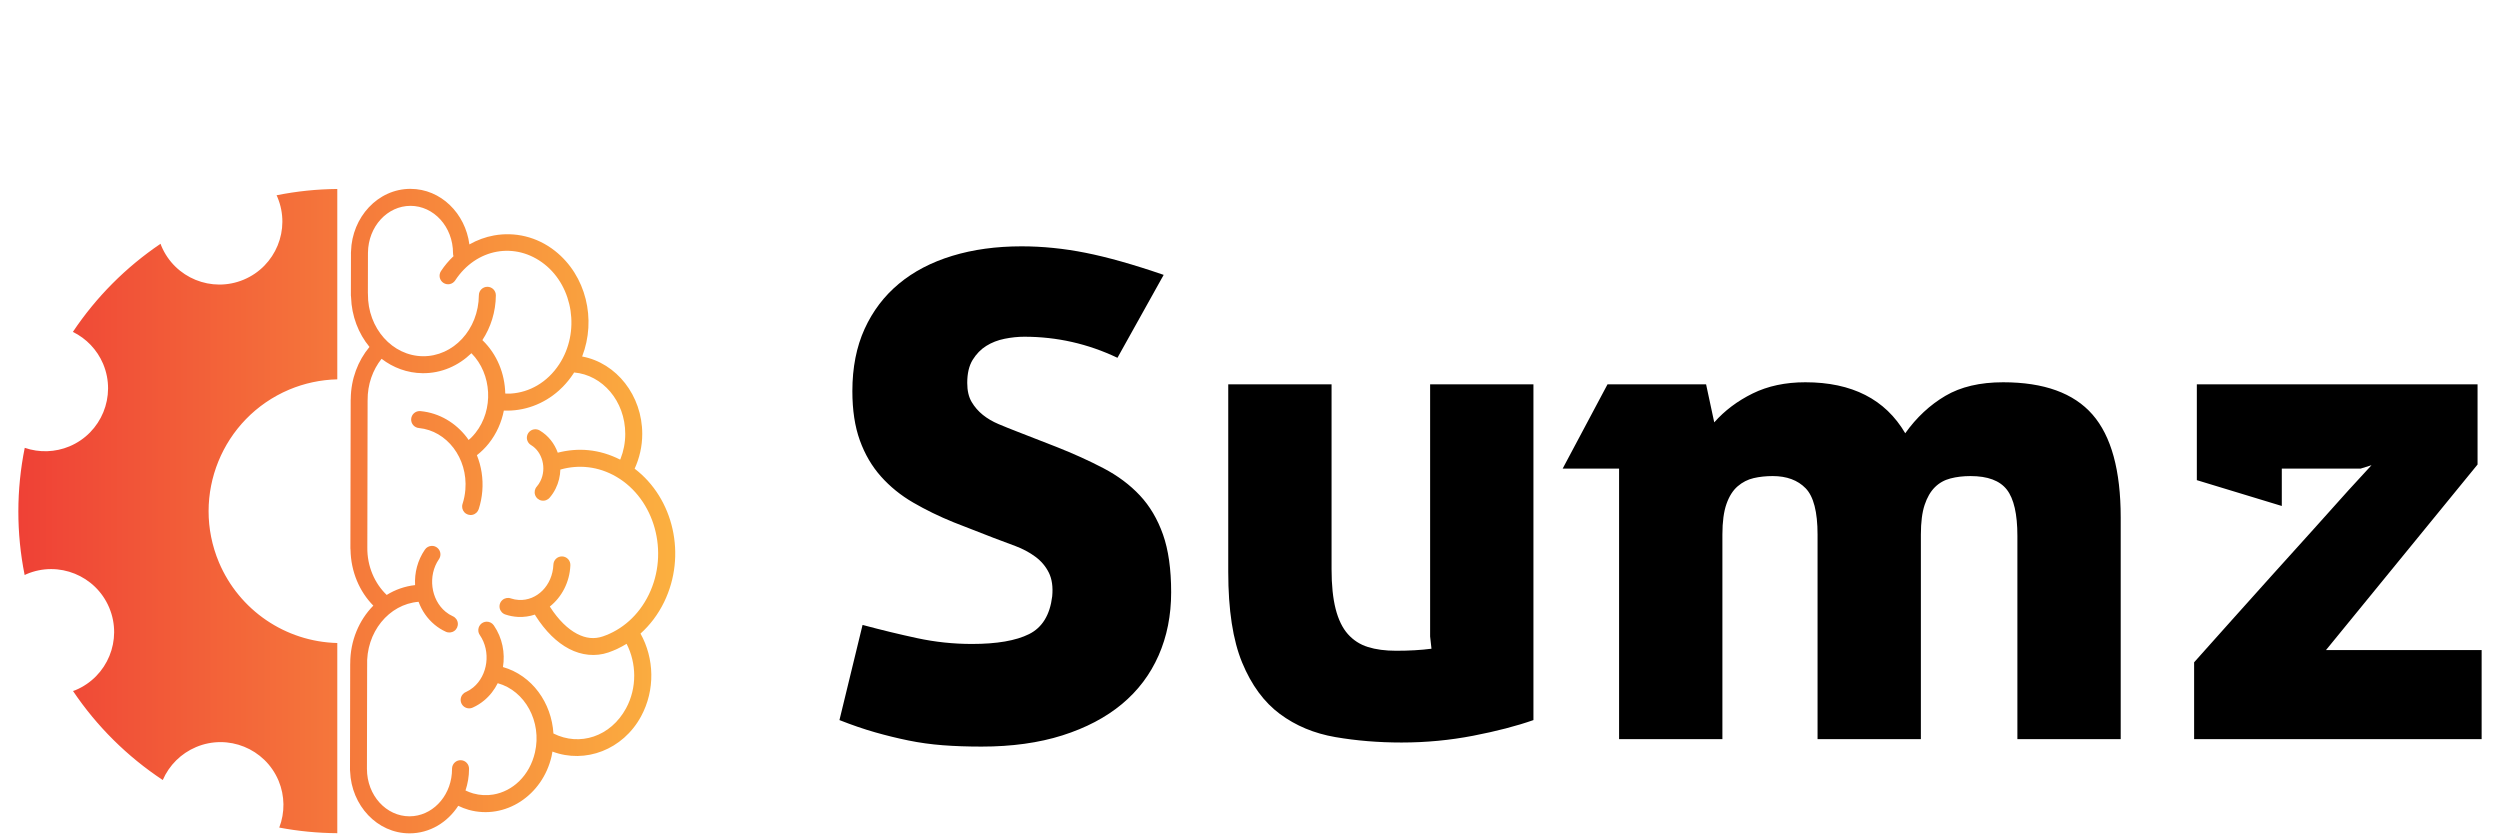
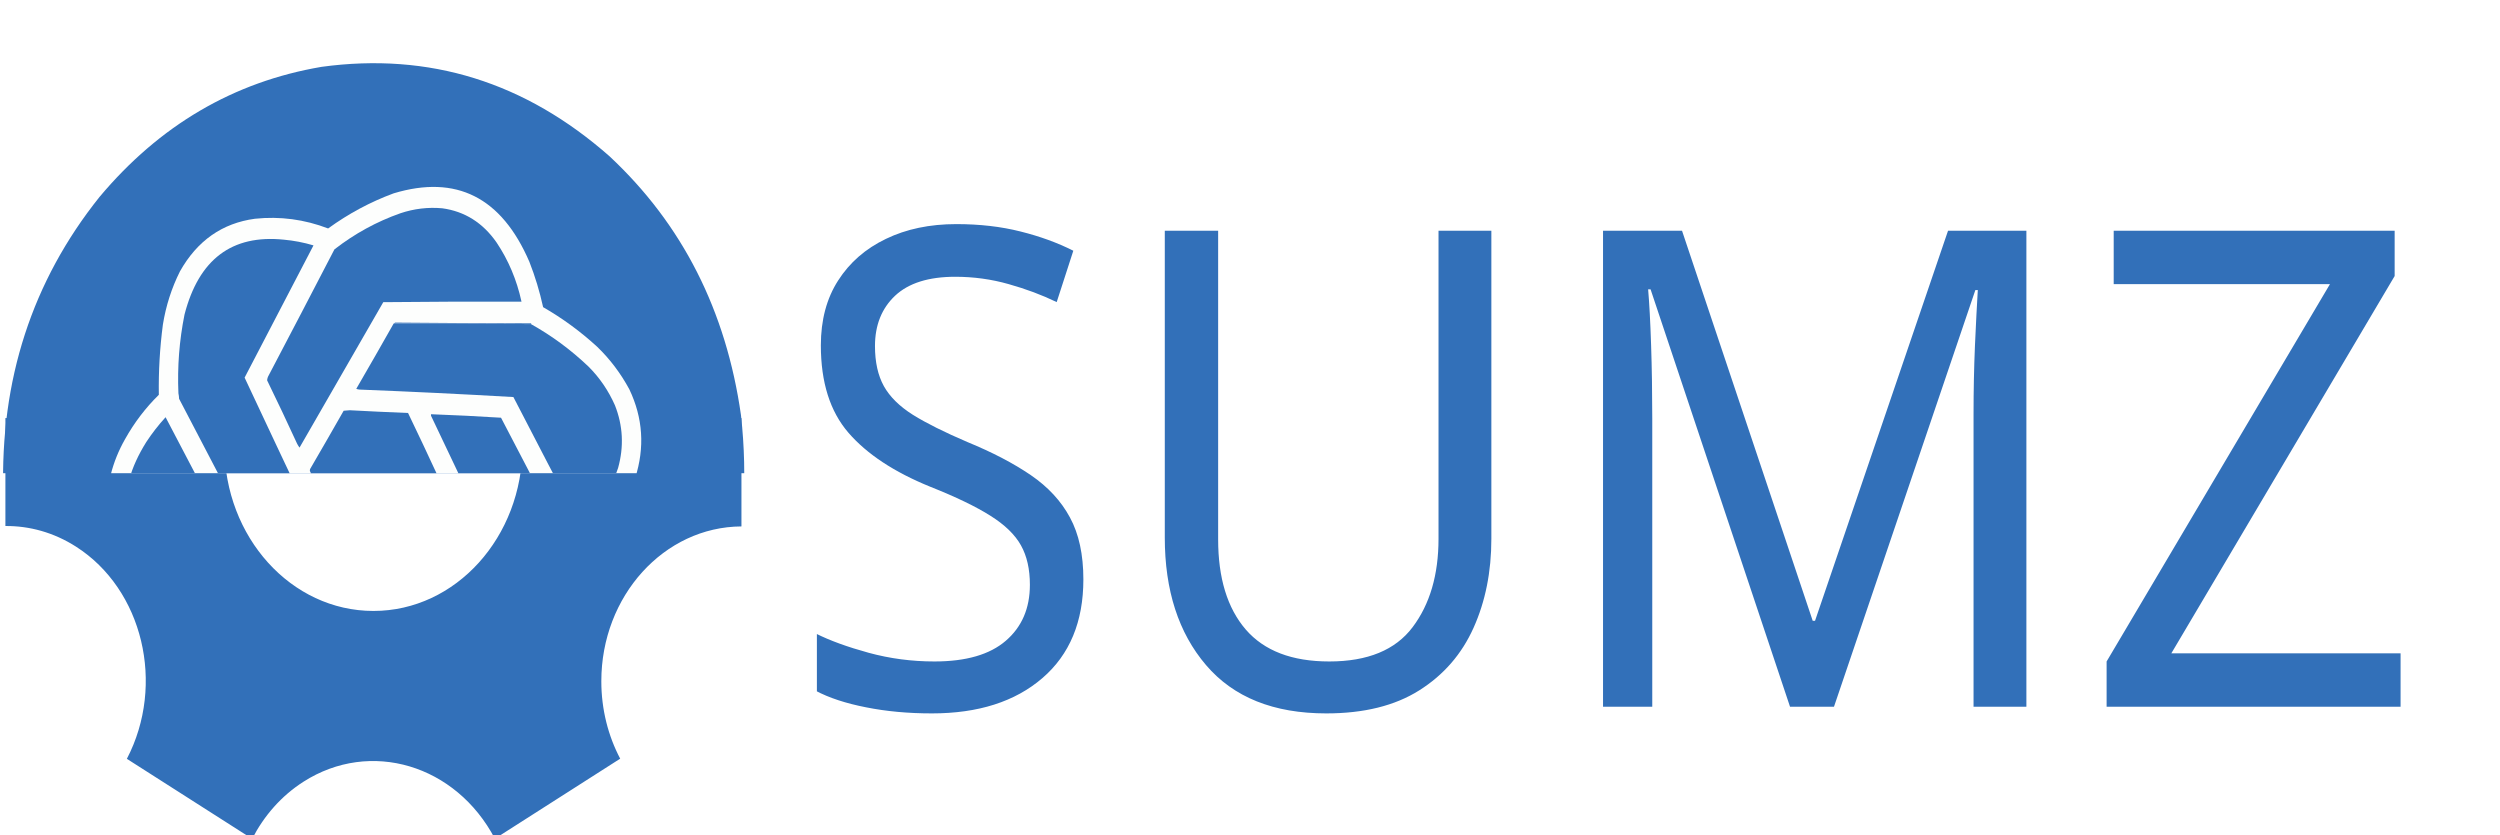
- <svg xmlns="http://www.w3.org/2000/svg" width="90" height="30" viewBox="0 0 300 101.491" class="css-1j8o68f" version="1.1" id="svg12">
-   <defs id="SvgjsDefs10989">
-     <linearGradient id="SvgjsLinearGradient10994">
-       <stop id="SvgjsStop10995" stop-color="#ef4136" offset="0" />
-       <stop id="SvgjsStop10996" stop-color="#fbb040" offset="1" />
-     </linearGradient>
-   </defs>
-   <g id="SvgjsG10990" featurekey="hmhgWD-0" transform="matrix(0.827779,0,0,0.827779,-1.498085,20.44879)" fill="url(#SvgjsLinearGradient10994)">
-     <path d="m59.5 3.082c-4.795 0-8.602 4.16-8.746 9.193a1.25 1.25 0 0 0-0.01 0.16v0.051 0.002c-2.12e-4 0.027-0.004 0.053-0.004 0.08a1.25 1.25 0 0 0 0.004 0.125l-0.012 6.062a1.25 1.25 0 0 0 0.027 0.27 1.25 1.25 0 0 0 0 0.006c0.088 2.786 1.089 5.342 2.709 7.309-1.697 2.033-2.723 4.707-2.754 7.625a1.25 1.25 0 0 0-0.012 0.18l-0.041 21.643a1.25 1.25 0 0 0 0 0.008c-3.4e-5 0.003 3.3e-5 0.005 0 0.008v0.164a1.25 1.25 0 0 0 0.018 0.215 1.25 1.25 0 0 0 0 0.008c0.058 3.216 1.313 6.136 3.356 8.213-2.113 2.135-3.4 5.177-3.398 8.484v0.002a1.25 1.25 0 0 0-0.006 0.121l-0.029 15.393a1.25 1.25 0 0 0 0 0.014c0 0.002-1e-6 0.004 0 0.006v0.156a1.25 1.25 0 0 0 0.018 0.225c0.189 4.991 3.977 9.1 8.742 9.1 2.987 0 5.589-1.618 7.166-4.051 0.492 0.234 1 0.442 1.537 0.592 5.393 1.499 10.865-2.125 12.193-7.873 0.054-0.233 0.09-0.466 0.129-0.699 4.827 1.821 10.372-0.265 13.033-5.17 2.117-3.903 1.951-8.559-0.076-12.191 1.391-1.247 2.581-2.804 3.471-4.631 3.343-6.865 1.417-15.253-4.334-19.629 0.706-1.55 1.119-3.279 1.119-5.115 0-5.654-3.788-10.445-8.842-11.391 2.112-5.442 0.607-11.91-4.006-15.543-2.675-2.106-5.914-2.814-8.961-2.268-1.26 0.226-2.482 0.678-3.623 1.322-0.591-4.563-4.201-8.174-8.668-8.174zm-10.766 0.018a47.453 47.453 0 0 0-8.94 0.928l0.006 0.004 0.002 0.002a9.264 9.264 0 0 1 0.111 0.238l0.025 0.062a9.264 9.264 0 0 1-4.973 12.109 9.264 9.264 0 0 1-12.115-4.951 9.264 9.264 0 0 1-0.121-0.328 47.453 47.453 0 0 0-12.898 12.963 9.264 9.264 0 0 1 4.436 4.674l0.027 0.064a9.264 9.264 0 0 1-4.973 12.107 9.264 9.264 0 0 1-6.574 0.213 47.453 47.453 0 0 0-0.014 18.713 9.264 9.264 0 0 1 0.295-0.139 9.264 9.264 0 0 1 12.133 4.906l0.027 0.064a9.264 9.264 0 0 1-4.973 12.105 9.264 9.264 0 0 1-0.363 0.131 47.453 47.453 0 0 0 13.203 13.094 9.264 9.264 0 0 1 4.887-4.842 9.264 9.264 0 0 1 12.135 4.906l0.027 0.064a9.264 9.264 0 0 1 0.09 6.869 47.453 47.453 0 0 0 8.539 0.826v-27.98a19.424 19.424 0 0 1-17.408-11.857 19.424 19.424 0 0 1 10.332-25.426 19.424 19.424 0 0 1 7.076-1.51v-28.012zm10.766 2.482c3.407 0 6.262 3.053 6.262 6.986a1.25 1.25 0 0 0 0.068 0.422c-0.678 0.644-1.302 1.37-1.844 2.197a1.25 1.25 0 1 0 2.092 1.369c3.092-4.723 8.867-5.748 13.127-2.393 4.26 3.355 5.272 10.002 2.18 14.725-1.758 2.685-4.399 4.144-7.119 4.314-0.273 0.017-0.547 0.005-0.82-0.004-0.062-2.905-1.192-5.772-3.367-7.863 1.227-1.869 1.961-4.138 1.984-6.58a1.25 1.25 0 1 0-2.5-0.025c-0.048 5.084-3.788 9.027-8.244 8.977-4.457-0.051-8.126-4.082-8.078-9.166a1.25 1.25 0 0 0-0.004-0.125 1.25 1.25 0 0 0-0.004-0.025l0.01-5.293 0.002-0.613c0.041-3.892 2.873-6.902 6.256-6.902zm8.973 21.689c3.012 3.038 3.31 8.29 0.594 11.713-0.216 0.272-0.442 0.524-0.68 0.756-0.108 0.105-0.224 0.192-0.336 0.289-0.087-0.124-0.166-0.253-0.258-0.373-1.634-2.135-4.022-3.601-6.799-3.871a1.25 1.25 0 0 0-0.123-0.008 1.25 1.25 0 0 0-0.119 2.496c4.081 0.397 7.202 4.402 6.824 9.07-0.059 0.73-0.2 1.427-0.412 2.082a1.25 1.25 0 1 0 2.379 0.768c0.271-0.839 0.451-1.726 0.525-2.648 0.151-1.861-0.146-3.663-0.795-5.277 0.633-0.494 1.224-1.067 1.75-1.73 1.142-1.439 1.876-3.106 2.215-4.836 2.914 0.127 5.822-0.905 8.111-2.957 0.198-0.177 0.39-0.362 0.578-0.555 0.565-0.577 1.085-1.221 1.549-1.93 0.035-0.053 0.062-0.109 0.096-0.162 4.168 0.358 7.527 4.197 7.527 9.037 0 1.307-0.248 2.544-0.691 3.66-0.017 0.043-0.041 0.082-0.059 0.125-1.5-0.762-3.071-1.23-4.65-1.387-1.53-0.151-3.059-0.014-4.529 0.367-0.476-1.33-1.372-2.499-2.639-3.26a1.25 1.25 0 0 0-0.715-0.186 1.25 1.25 0 0 0-0.572 2.328c1.649 0.99 2.32 3.403 1.371 5.303-0.148 0.297-0.324 0.56-0.52 0.789a1.25 1.25 0 1 0 1.9 1.623c0.33-0.386 0.618-0.819 0.855-1.295 0.449-0.898 0.674-1.862 0.703-2.818 2.682-0.766 5.597-0.49 8.254 1.066 5.612 3.287 7.801 11.083 4.758 17.334-1.509 3.098-3.98 5.197-6.754 6.143-1.248 0.426-2.485 0.312-3.814-0.383s-2.721-2.014-3.977-3.977a1.25 1.25 0 0 0-0.02-0.029c1.752-1.386 2.922-3.583 3.025-6.059a1.25 1.25 0 0 0-1.215-1.318 1.25 1.25 0 0 0-1.283 1.215c-0.128 3.081-2.439 5.323-5.07 5.191-0.411-0.021-0.805-0.098-1.182-0.225a1.251 1.251 0 1 0-0.797 2.371c0.588 0.198 1.211 0.317 1.853 0.35 0.866 0.043 1.697-0.085 2.477-0.342a1.25 1.25 0 0 0 0.105 0.193c1.43 2.235 3.089 3.887 4.924 4.846 1.835 0.959 3.878 1.182 5.779 0.533 0.932-0.318 1.828-0.751 2.682-1.273 1.459 2.842 1.556 6.473-0.078 9.486-2.268 4.181-6.834 5.646-10.688 3.707-0.271-4.508-3.128-8.544-7.426-9.775 0.339-2.074-0.082-4.286-1.336-6.117a1.25 1.25 0 0 0-1.062-0.559 1.25 1.25 0 0 0-1.217 1.43 1.25 1.25 0 0 0 0.023 0.123 1.25 1.25 0 0 0 0.191 0.418c1.656 2.418 1.187 5.928-0.979 7.711-0.339 0.279-0.694 0.499-1.059 0.664a1.25 1.25 0 1 0 1.031 2.275c0.567-0.257 1.112-0.594 1.617-1.01 0.868-0.715 1.54-1.593 2.023-2.559a1.25 1.25 0 0 0 0.023 0.008c3.983 1.107 6.501 5.648 5.453 10.184-0.786 3.401-3.263 5.713-6.133 6.189-0.239 0.04-0.481 0.068-0.725 0.082-0.488 0.028-0.985 0.001-1.482-0.08-0.249-0.041-0.497-0.095-0.746-0.164-0.395-0.11-0.768-0.263-1.131-0.436 0.331-1 0.52-2.07 0.52-3.184a1.25 1.25 0 0 0-2.498-0.088 1.25 1.25 0 0 0-0.002 0.088c0 3.688-2.51 6.601-5.631 6.951-0.208 0.023-0.418 0.035-0.631 0.035-3.405 0-6.257-3.05-6.26-6.981-1e-6 -0.002 0-0.004 0-0.006l0.029-14.947a1.25 1.25 0 0 0 0.002-0.154c-0.216-5 3.212-9.125 7.566-9.473 0.477 1.292 1.27 2.471 2.379 3.385 0.505 0.416 1.048 0.755 1.615 1.012a1.25 1.25 0 1 0 1.031-2.277c-0.365-0.165-0.72-0.385-1.059-0.664-2.165-1.783-2.634-5.293-0.979-7.711a1.25 1.25 0 0 0-1.041-1.971 1.25 1.25 0 0 0-1.022 0.559c-1.073 1.567-1.537 3.412-1.438 5.211-1.517 0.169-2.928 0.674-4.176 1.447-1.756-1.68-2.887-4.186-2.85-7.004l0.02-10.695 0.021-10.838a1.25 1.25 0 0 0 0.002-0.1c-0.022-2.354 0.765-4.493 2.053-6.107 1.701 1.308 3.773 2.093 6.031 2.119 2.771 0.032 5.28-1.095 7.184-2.936z" id="path6" />
-   </g>
-   <g id="SvgjsG10991" featurekey="1RRcwp-0" transform="matrix(4.139081,0,0,4.139081,97.59891,7.235049)" fill="#000000">
-     <path d="M3.94 13.62 c-0.427 -0.173 -0.823 -0.367 -1.19 -0.58 s-0.683 -0.47 -0.95 -0.77 s-0.473 -0.653 -0.62 -1.06 s-0.22 -0.89 -0.22 -1.45 c0 -0.693 0.12 -1.303 0.36 -1.83 s0.577 -0.97 1.01 -1.33 s0.957 -0.633 1.57 -0.82 s1.293 -0.28 2.04 -0.28 c0.613 0 1.24 0.063 1.88 0.19 s1.407 0.343 2.3 0.65 l-1.36 2.44 c-0.867 -0.413 -1.78 -0.62 -2.74 -0.62 c-0.187 0 -0.38 0.02 -0.58 0.06 s-0.38 0.11 -0.54 0.21 s-0.293 0.237 -0.4 0.41 s-0.16 0.4 -0.16 0.68 c0 0.227 0.043 0.413 0.13 0.56 s0.197 0.273 0.33 0.38 s0.287 0.197 0.46 0.27 s0.347 0.143 0.52 0.21 l1.18 0.46 c0.507 0.2 0.97 0.41 1.39 0.63 s0.777 0.487 1.07 0.8 s0.52 0.697 0.68 1.15 s0.24 1.02 0.24 1.7 s-0.123 1.3 -0.37 1.86 s-0.607 1.037 -1.08 1.43 s-1.057 0.7 -1.75 0.92 s-1.487 0.33 -2.38 0.33 c-0.413 0 -0.793 -0.013 -1.14 -0.04 s-0.683 -0.073 -1.01 -0.14 s-0.653 -0.147 -0.98 -0.24 s-0.677 -0.213 -1.05 -0.36 l0.68 -2.8 c0.547 0.147 1.083 0.277 1.61 0.39 s1.063 0.17 1.61 0.17 c0.733 0 1.293 -0.097 1.68 -0.29 s0.613 -0.563 0.68 -1.11 c0.027 -0.28 -0.007 -0.513 -0.1 -0.7 s-0.227 -0.343 -0.4 -0.47 s-0.367 -0.23 -0.58 -0.31 l-0.64 -0.24 z M12.02 9.56 l3.04 -0 l0 5.44 c0 0.467 0.04 0.857 0.12 1.17 s0.2 0.56 0.36 0.74 s0.357 0.307 0.59 0.38 s0.51 0.11 0.83 0.11 c0.387 0 0.733 -0.02 1.04 -0.06 l-0.04 -0.36 l0 -7.42 l3.04 0 l0 9.88 c-0.493 0.173 -1.083 0.327 -1.77 0.46 s-1.39 0.2 -2.11 0.2 c-0.68 0 -1.33 -0.053 -1.95 -0.16 s-1.163 -0.333 -1.63 -0.68 s-0.837 -0.85 -1.11 -1.51 s-0.41 -1.55 -0.41 -2.67 l0 -5.52 z M23.52 12.04 l-1.66 0 l1.32 -2.48 l2.9 0 l0.24 1.12 c0.307 -0.347 0.683 -0.63 1.13 -0.85 s0.963 -0.33 1.55 -0.33 c1.373 0 2.353 0.5 2.94 1.5 c0.333 -0.467 0.727 -0.833 1.18 -1.1 s1.02 -0.4 1.7 -0.4 c1.2 0 2.077 0.317 2.63 0.95 s0.83 1.643 0.83 3.03 l0 6.52 l-3.04 0 l0 -5.98 c0 -0.64 -0.103 -1.093 -0.31 -1.36 s-0.563 -0.4 -1.07 -0.4 c-0.213 0 -0.41 0.023 -0.59 0.07 s-0.333 0.133 -0.46 0.26 s-0.227 0.3 -0.3 0.52 s-0.11 0.51 -0.11 0.87 l0 6.02 l-3.04 0 l0 -6.02 c0 -0.667 -0.117 -1.12 -0.35 -1.36 s-0.557 -0.36 -0.97 -0.36 c-0.2 0 -0.387 0.02 -0.56 0.06 s-0.33 0.12 -0.47 0.24 s-0.25 0.293 -0.33 0.52 s-0.12 0.527 -0.12 0.9 l0 6.02 l-3.04 0 l0 -7.96 z M44.32 17.38 l4.58 0 l0 2.62 l-8.46 0 l0 -2.26 l0.33 -0.37 l0.84 -0.94 l1.13 -1.26 l1.2 -1.33 l1.04 -1.16 l0.68 -0.74 l-0.32 0.1 l-2.32 0 l0 1.1 l-2.5 -0.76 l0 -2.82 l8.26 0 l0 2.36 z" id="path9" />
+ <svg xmlns="http://www.w3.org/2000/svg" width="100%" height="100%" viewBox="0 0 500 167" version="1.1" xml:space="preserve" style="fill-rule:evenodd;clip-rule:evenodd;stroke-linejoin:round;stroke-miterlimit:2;">
+   <g transform="matrix(5.55556,0,0,5.55556,0,0)">
+     <g transform="matrix(0.296929,0,0,0.333333,-49.7893,-88.7814)">
+       <g transform="matrix(1.83727e-17,-0.300049,0.304502,1.86454e-17,149.961,406.936)">
+         <g transform="matrix(9.15833,0,-1.12885e-31,9.15833,161.46,60.3522)">
+           <clipPath id="_clip1">
+             <rect x="0.565" y="-0.001" width="16.536" height="32" />
+           </clipPath>
+           <g clip-path="url(#_clip1)">
+             <path d="M29.181,19.07C27.502,16.162 28.512,12.436 31.436,10.742L28.291,5.295C27.393,5.822 26.348,6.124 25.233,6.124C21.872,6.124 19.148,3.382 19.148,-0.001L12.859,-0.001C12.867,1.043 12.607,2.102 12.048,3.069C10.369,5.977 6.637,6.966 3.709,5.28L0.565,10.727C1.47,11.242 2.254,11.995 2.811,12.961C4.487,15.864 3.483,19.584 0.57,21.28L3.715,26.727C4.61,26.205 5.65,25.907 6.759,25.907C10.109,25.907 12.826,28.632 12.843,31.999L19.132,31.999C19.129,30.965 19.391,29.919 19.943,28.961C21.619,26.058 25.342,25.067 28.268,26.742L31.413,21.295C30.514,20.78 29.735,20.029 29.181,19.069L29.181,19.07ZM16,22.479C12.422,22.479 9.521,19.578 9.521,16C9.521,12.422 12.422,9.521 16,9.521C19.578,9.521 22.479,12.422 22.479,16C22.479,19.578 19.578,22.479 16,22.479Z" style="fill:rgb(50,112,185);fill-rule:nonzero;" />
+           </g>
+         </g>
+         <g transform="matrix(0.179267,0,-3.08149e-33,0.179267,126.304,35.0292)">
+           <clipPath id="_clip2">
+             <rect x="959.102" y="136.015" width="823.207" height="1646.23" />
+           </clipPath>
+           <g clip-path="url(#_clip2)">
+             <path d="M919.5,136.5C1146.37,129.384 1344.37,200.55 1513.5,350C1657.75,483.643 1744.92,648.143 1775,843.5C1804.54,1082.71 1744.54,1296.05 1595,1483.5C1458.62,1644.81 1285.45,1741.98 1075.5,1775C821.65,1805.92 598.983,1737.92 407.5,1571C241.747,1416.97 151.58,1226.47 137,999.5C129.168,773.948 199.168,576.948 347,408.5C486.996,256.911 659.829,167.744 865.5,141C883.664,139.617 901.664,138.117 919.5,136.5Z" style="fill:rgb(50,112,185);" />
+             <path d="M879.5,365.5C932.959,364.698 982.293,378.531 1027.5,407C1060.73,427.549 1090.4,452.549 1116.5,482C1163.75,481.199 1210.75,484.199 1257.5,491C1295.3,497.736 1330.97,510.403 1364.5,529C1425.99,567.4 1461.15,622.9 1470,695.5C1475.25,751.11 1468.75,805.276 1450.5,858C1480.24,903.317 1503.74,951.817 1521,1003.5C1558.96,1142.71 1513.13,1243.21 1383.5,1305C1354.08,1317.78 1323.74,1327.94 1292.5,1335.5C1270.22,1378.42 1243.72,1418.42 1213,1455.5C1188.19,1483.96 1159.69,1507.79 1127.5,1527C1070.06,1557.26 1010.73,1561.6 949.5,1540C891.856,1517.18 842.523,1482.51 801.5,1436C743.429,1439.2 686.096,1434.2 629.5,1421C509.474,1387.49 448.807,1308.33 447.5,1183.5C447.795,1142.47 454.295,1102.47 467,1063.5C467.667,1061.83 467.667,1060.17 467,1058.5C435.217,1010.59 411.217,958.926 395,903.5C363.671,780.039 403.171,687.206 513.5,625C549.424,606.304 587.09,592.471 626.5,583.5C653.128,530.232 687.128,482.232 728.5,439.5C757.16,411.002 790.493,389.835 828.5,376C845.253,370.617 862.253,367.117 879.5,365.5Z" style="fill:rgb(253,254,253);" />
+             <path d="M659.5,915.5L659.5,614.5C681.482,567.043 709.648,523.71 744,484.5C827.478,393.928 919.978,383.761 1021.5,454C1039.29,466.914 1055.95,481.247 1071.5,497C983.675,548.171 895.508,599.004 807,649.5C801.361,765.83 795.861,882.163 790.5,998.5C746.974,970.573 703.307,942.906 659.5,915.5Z" style="fill:rgb(50,112,185);" />
+             <path d="M1119.5,525.5C1172.82,522.956 1225.49,527.456 1277.5,539C1388.47,570.689 1438.64,644.189 1428,759.5C1426.16,781.87 1422.33,803.87 1416.5,825.5C1327.97,774.648 1239.47,723.648 1151,672.5C1060.38,719.482 969.875,766.648 879.5,814C866.892,820.472 854.225,826.638 841.5,832.5C843.362,780.823 845.528,729.156 848,677.5C934.816,627.18 1021.65,577.013 1108.5,527C1112.36,526.823 1116.02,526.323 1119.5,525.5Z" style="fill:rgb(50,112,185);" />
+             <path d="M659.5,614.5L659.5,915.5C658.751,914.469 658.085,913.302 657.5,912C658.166,812.736 658.832,713.569 659.5,614.5Z" style="fill:rgb(50,112,185);" />
+             <path d="M611.5,631.5L615.5,631.5C615.167,733.836 615.5,836.169 616.5,938.5C714.167,1000.67 811.833,1062.83 909.5,1125C863.369,1148.57 817.369,1172.4 771.5,1196.5C684.276,1147.22 597.276,1097.38 510.5,1047C478.146,1000.45 453.646,949.954 437,895.5C409.521,800.756 436.355,726.256 517.5,672C547.148,654.336 578.481,640.836 611.5,631.5Z" style="fill:rgb(50,112,185);" />
+             <path d="M1145.5,722.5C1149.11,722.799 1152.44,723.965 1155.5,726C1239.61,774.892 1323.94,823.558 1408.5,872C1440.08,917.004 1464.24,965.838 1481,1018.5C1490.22,1048.83 1493.56,1079.83 1491,1111.5C1484.83,1161.36 1462,1201.53 1422.5,1232C1386.71,1258.56 1347.05,1277.06 1303.5,1287.5C1303.83,1185.16 1303.5,1082.83 1302.5,980.5C1205.17,918.5 1107.83,856.5 1010.5,794.5C1012.96,792.433 1015.62,790.599 1018.5,789C1061.21,767.314 1103.54,745.147 1145.5,722.5Z" style="fill:rgb(50,112,185);" />
+             <path d="M963.5,817.5C964.873,817.343 966.207,817.51 967.5,818C1006.37,843.031 1045.37,867.864 1084.5,892.5C1084.83,897 1085.17,901.5 1085.5,906C1083.38,949.153 1081.54,992.32 1080,1035.5C1038.13,1057.85 995.96,1079.85 953.5,1101.5C913.736,1076.78 874.069,1051.78 834.5,1026.5C833.77,1006.84 833.937,987.174 835,967.5C836.306,939.154 837.806,910.82 839.5,882.5C881.179,861.329 922.512,839.662 963.5,817.5Z" style="fill:rgb(50,112,185);" />
+             <path d="M1259.5,1003.5C1259.83,1105.21 1259.5,1206.87 1258.5,1308.5C1235.24,1354.68 1206.74,1397.35 1173,1436.5C1150.83,1461.02 1125,1480.52 1095.5,1495C1054.46,1512.93 1012.46,1515.26 969.5,1502C922.493,1484.84 881.826,1458.17 847.5,1422C935.39,1370.8 1023.56,1319.97 1112,1269.5C1117.94,1155.54 1122.94,1041.54 1127,927.5C1127.19,925.1 1127.69,922.766 1128.5,920.5C1171.99,948.415 1215.66,976.081 1259.5,1003.5Z" style="fill:rgb(50,112,185);" />
+             <path d="M1259.5,1003.5C1260.25,1004.53 1260.92,1005.7 1261.5,1007C1260.67,1107.76 1260.17,1208.6 1260,1309.5C1259.62,1308.94 1259.12,1308.61 1258.5,1308.5C1259.5,1206.87 1259.83,1105.21 1259.5,1003.5Z" style="fill:rgb(50,112,185);" />
+             <path d="M1074.5,1086.5L1077.5,1086.5C1075.79,1138.42 1073.45,1190.25 1070.5,1242C983.853,1291.97 897.187,1341.97 810.5,1392C766.694,1394.99 723.027,1393.66 679.5,1388C531.744,1362.84 470.244,1276 495,1127.5C496.715,1116.31 499.215,1105.31 502.5,1094.5C503,1094.17 503.5,1093.83 504,1093.5C591.827,1144.75 679.827,1195.75 768,1246.5C870.732,1193.72 972.898,1140.39 1074.5,1086.5Z" style="fill:rgb(50,112,185);" />
+           </g>
+         </g>
+       </g>
+       <g transform="matrix(1,0,0,1,-25.1888,3.61852)">
+         <clipPath id="_clip3">
+           <rect x="291.91" y="286.636" width="204.434" height="53.694" />
+         </clipPath>
+         <g clip-path="url(#_clip3)">
+           <text x="288.078px" y="339.054px" style="font-family:'ArialRoundedMTBold', 'Arial Rounded MT Bold', sans-serif;font-size:72px;fill:rgb(50,112,185);">SUMZ</text>
+         </g>
+       </g>
+     </g>
  </g>
</svg>
